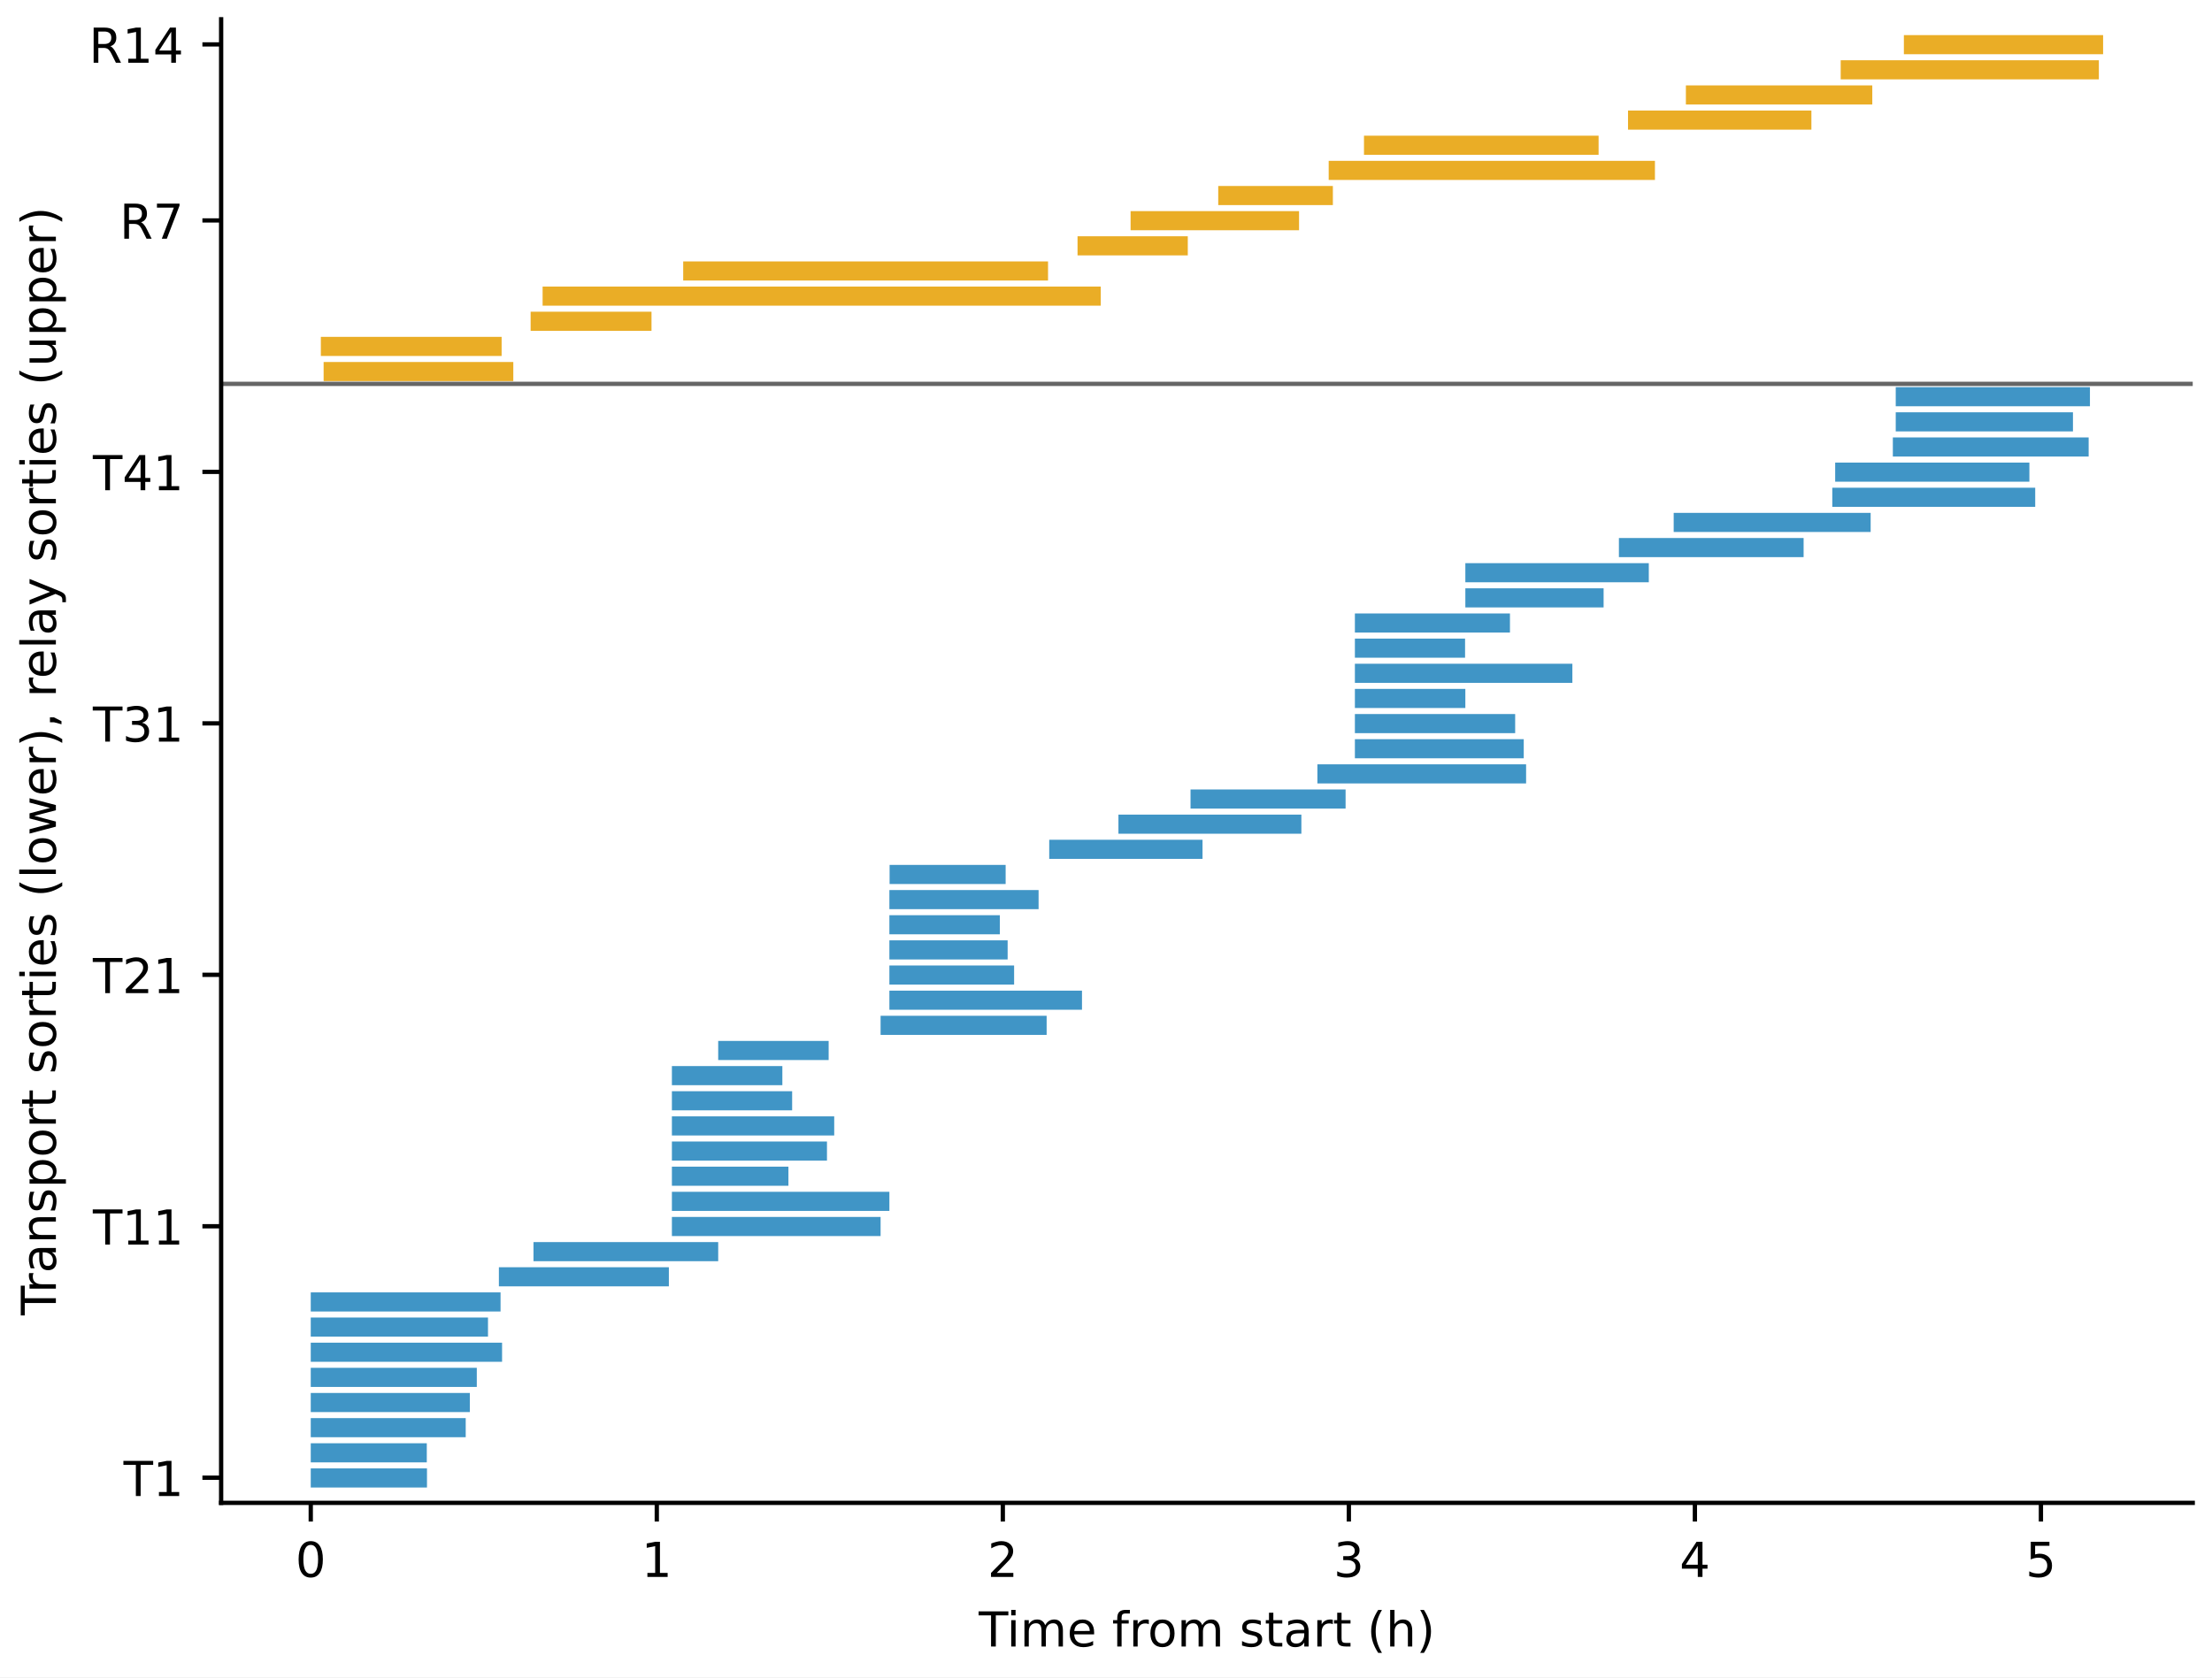
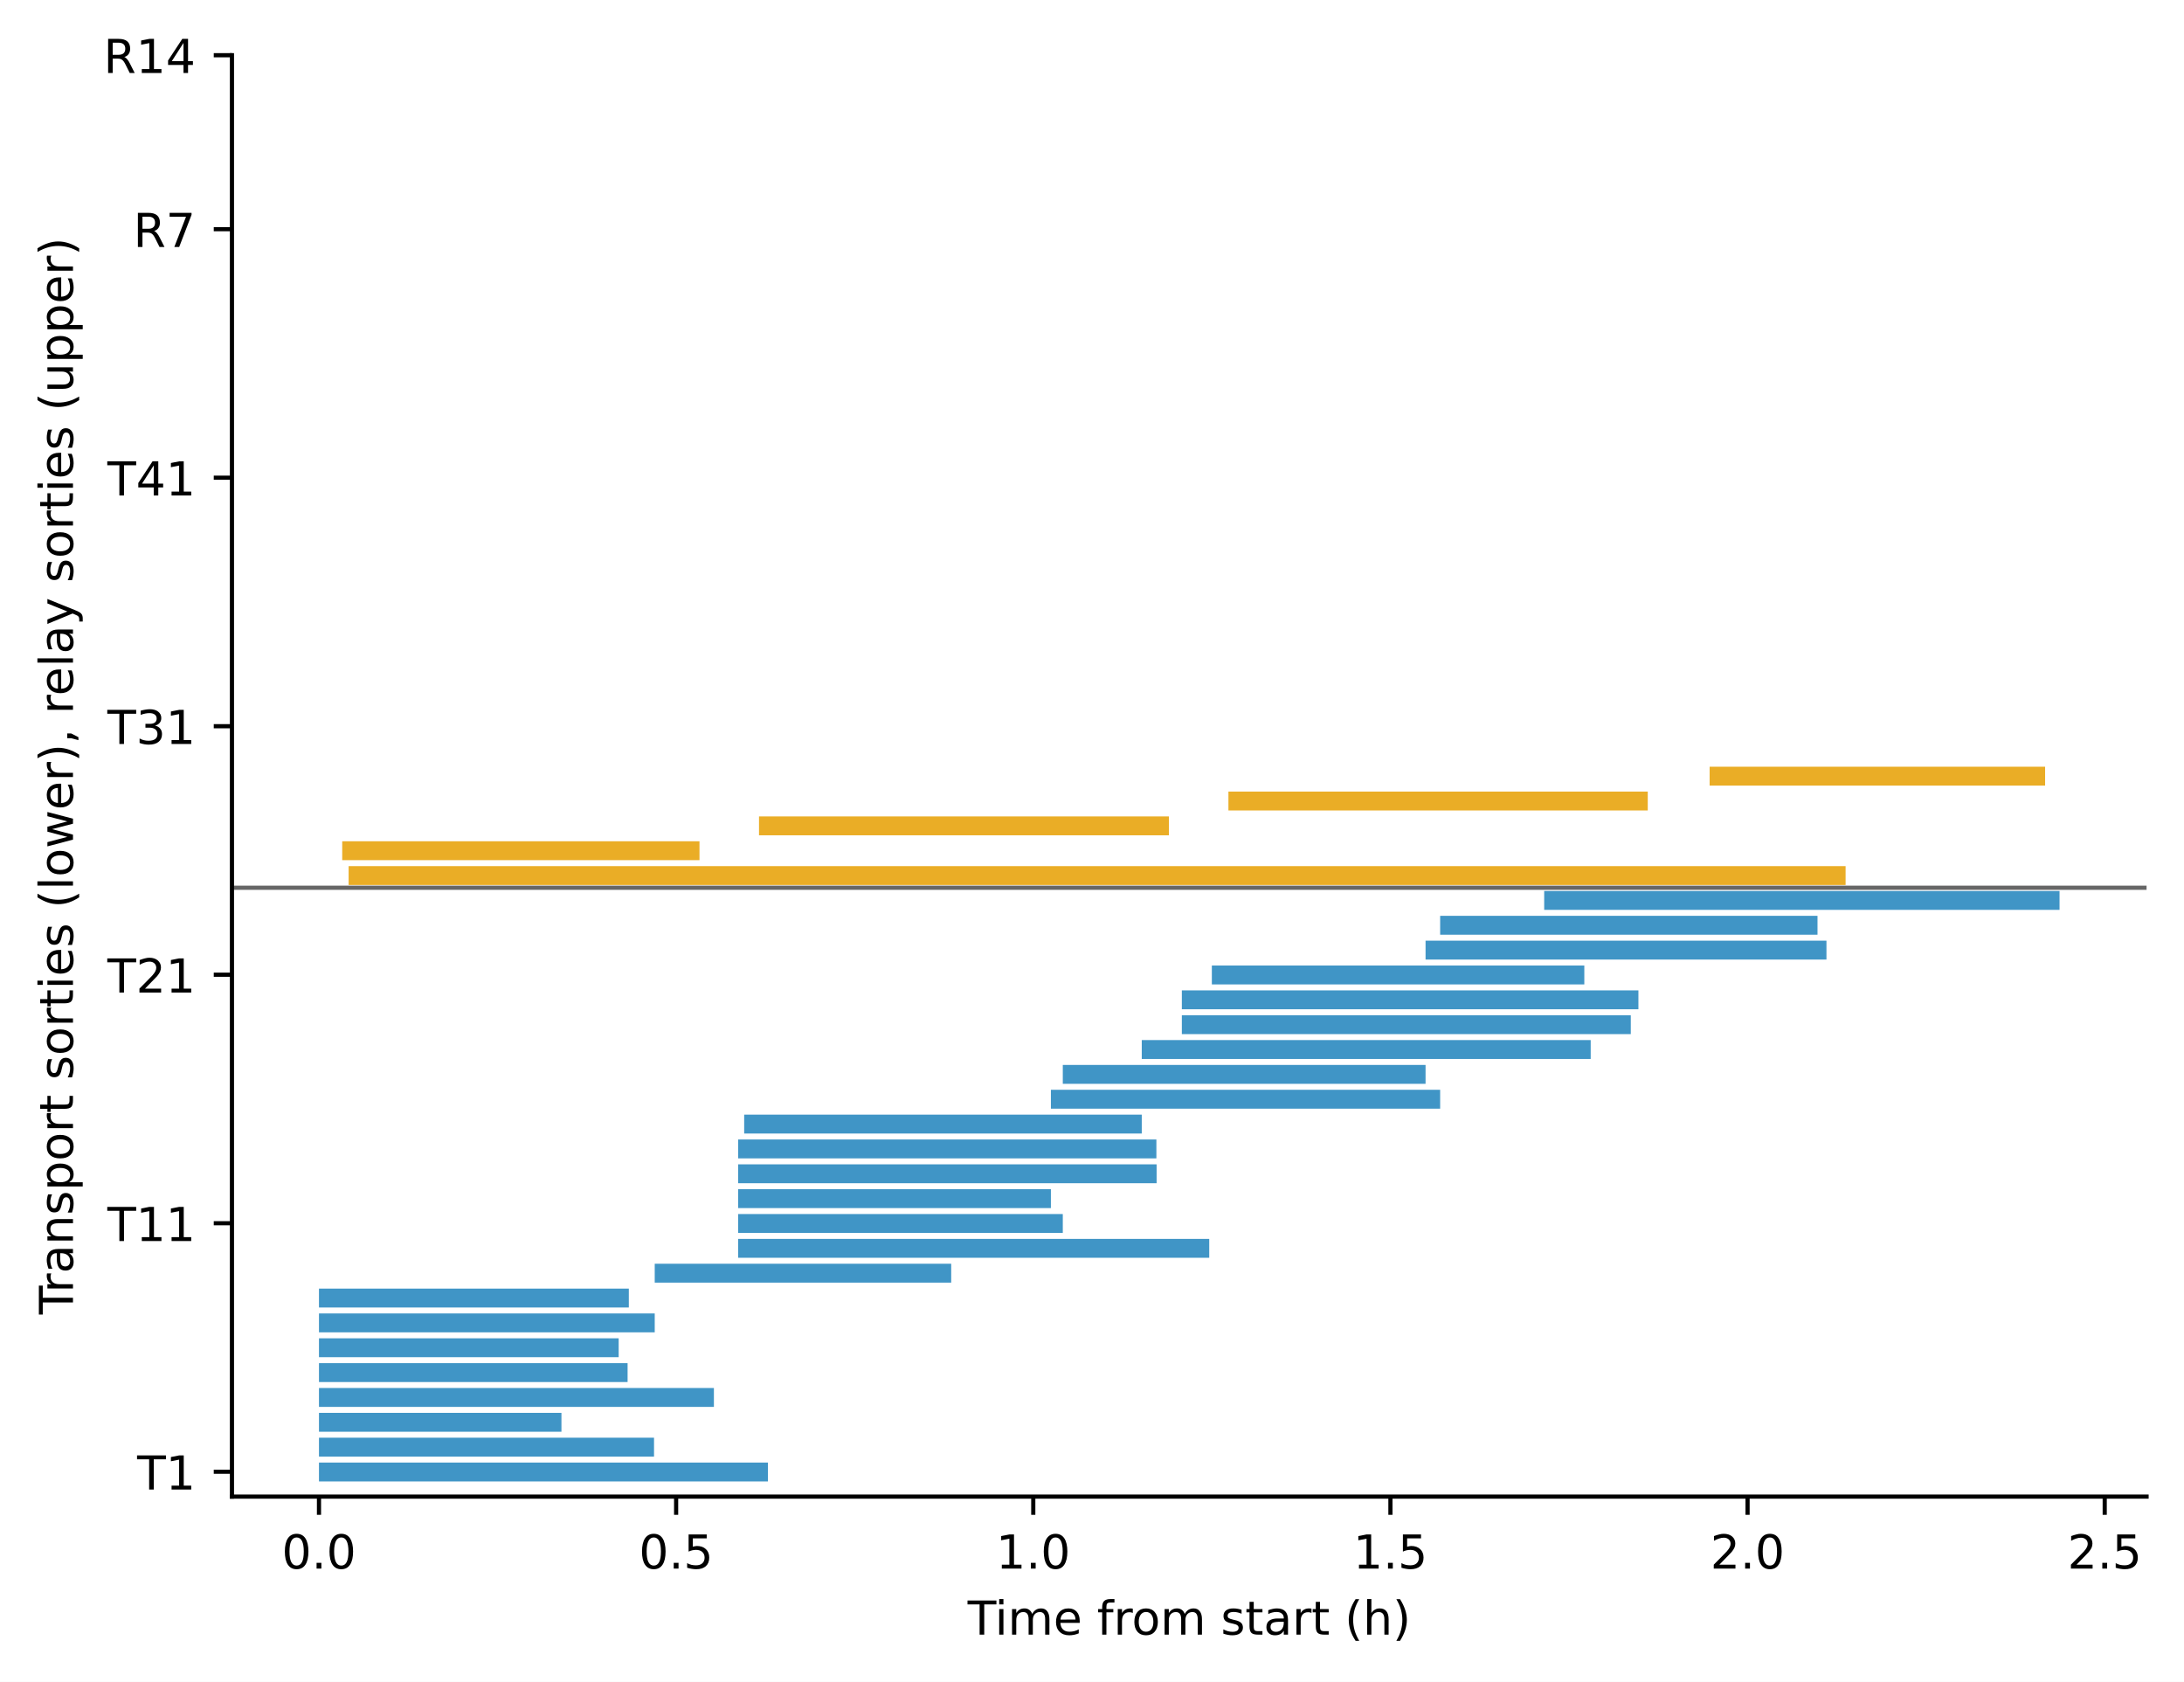
- <svg xmlns="http://www.w3.org/2000/svg" xmlns:xlink="http://www.w3.org/1999/xlink" width="413.187pt" height="313.401pt" viewBox="0 0 413.187 313.401" version="1.1">
+ <svg xmlns="http://www.w3.org/2000/svg" xmlns:xlink="http://www.w3.org/1999/xlink" width="420.096pt" height="323.44pt" viewBox="0 0 420.096 323.44" version="1.1">
  <defs>
    <style type="text/css">*{stroke-linejoin: round; stroke-linecap: butt}</style>
  </defs>
  <g id="figure_1">
    <g id="patch_1">
-       <path d="M 0 313.401  L 413.187 313.401  L 413.187 0  L 0 0  z " style="fill: #ffffff" />
+       <path d="M 0 323.44  L 420.096 323.44  L 420.096 0  L 0 0  z " style="fill: #ffffff" />
    </g>
    <g id="axes_1">
      <g id="patch_2">
-         <path d="M 41.307 280.8  L 409.587 280.8  L 409.587 3.6  L 41.307 3.6  z " style="fill: #ffffff" />
+         <path d="M 44.616 287.819  L 412.896 287.819  L 412.896 10.619  L 44.616 10.619  z " style="fill: #ffffff" />
      </g>
      <g id="PolyCollection_1">
-         <path d="M 58.047 277.934  L 58.047 274.363  L 79.756 274.363  L 79.756 277.934  z " clip-path="url(#pced68f093f)" style="fill: #0072b2; fill-opacity: 0.75" />
+         <path d="M 61.356 284.904  L 61.356 281.272  L 147.711 281.272  L 147.711 284.904  z " clip-path="url(#p0af205ca1c)" style="fill: #0072b2; fill-opacity: 0.75" />
      </g>
      <g id="PolyCollection_2">
-         <path d="M 58.047 273.236  L 58.047 269.665  L 79.723 269.665  L 79.723 273.236  z " clip-path="url(#pced68f093f)" style="fill: #0072b2; fill-opacity: 0.75" />
+         <path d="M 61.356 280.125  L 61.356 276.492  L 125.803 276.492  L 125.803 280.125  z " clip-path="url(#p0af205ca1c)" style="fill: #0072b2; fill-opacity: 0.75" />
      </g>
      <g id="PolyCollection_3">
-         <path d="M 58.047 268.537  L 58.047 264.967  L 86.992 264.967  L 86.992 268.537  z " clip-path="url(#pced68f093f)" style="fill: #0072b2; fill-opacity: 0.75" />
+         <path d="M 61.356 275.345  L 61.356 271.713  L 107.995 271.713  L 107.995 275.345  z " clip-path="url(#p0af205ca1c)" style="fill: #0072b2; fill-opacity: 0.75" />
      </g>
      <g id="PolyCollection_4">
-         <path d="M 58.047 263.839  L 58.047 260.268  L 87.759 260.268  L 87.759 263.839  z " clip-path="url(#pced68f093f)" style="fill: #0072b2; fill-opacity: 0.75" />
+         <path d="M 61.356 270.566  L 61.356 266.934  L 137.321 266.934  L 137.321 270.566  z " clip-path="url(#p0af205ca1c)" style="fill: #0072b2; fill-opacity: 0.75" />
      </g>
      <g id="PolyCollection_5">
-         <path d="M 58.047 259.141  L 58.047 255.57  L 89.062 255.57  L 89.062 259.141  z " clip-path="url(#pced68f093f)" style="fill: #0072b2; fill-opacity: 0.75" />
+         <path d="M 61.356 265.787  L 61.356 262.154  L 120.718 262.154  L 120.718 265.787  z " clip-path="url(#p0af205ca1c)" style="fill: #0072b2; fill-opacity: 0.75" />
      </g>
      <g id="PolyCollection_6">
-         <path d="M 58.047 254.443  L 58.047 250.872  L 93.784 250.872  L 93.784 254.443  z " clip-path="url(#pced68f093f)" style="fill: #0072b2; fill-opacity: 0.75" />
+         <path d="M 61.356 261.007  L 61.356 257.375  L 119.004 257.375  L 119.004 261.007  z " clip-path="url(#p0af205ca1c)" style="fill: #0072b2; fill-opacity: 0.75" />
      </g>
      <g id="PolyCollection_7">
-         <path d="M 58.047 249.744  L 58.047 246.173  L 91.152 246.173  L 91.152 249.744  z " clip-path="url(#pced68f093f)" style="fill: #0072b2; fill-opacity: 0.75" />
+         <path d="M 61.356 256.228  L 61.356 252.596  L 125.939 252.596  L 125.939 256.228  z " clip-path="url(#p0af205ca1c)" style="fill: #0072b2; fill-opacity: 0.75" />
      </g>
      <g id="PolyCollection_8">
-         <path d="M 58.047 245.046  L 58.047 241.475  L 93.5 241.475  L 93.5 245.046  z " clip-path="url(#pced68f093f)" style="fill: #0072b2; fill-opacity: 0.75" />
+         <path d="M 61.356 251.449  L 61.356 247.816  L 120.954 247.816  L 120.954 251.449  z " clip-path="url(#p0af205ca1c)" style="fill: #0072b2; fill-opacity: 0.75" />
      </g>
      <g id="PolyCollection_9">
-         <path d="M 93.189 240.348  L 93.189 236.777  L 124.938 236.777  L 124.938 240.348  z " clip-path="url(#pced68f093f)" style="fill: #0072b2; fill-opacity: 0.75" />
+         <path d="M 125.939 246.669  L 125.939 243.037  L 182.965 243.037  L 182.965 246.669  z " clip-path="url(#p0af205ca1c)" style="fill: #0072b2; fill-opacity: 0.75" />
      </g>
      <g id="PolyCollection_10">
-         <path d="M 99.653 235.649  L 99.653 232.079  L 134.155 232.079  L 134.155 235.649  z " clip-path="url(#pced68f093f)" style="fill: #0072b2; fill-opacity: 0.75" />
+         <path d="M 141.982 241.89  L 141.982 238.258  L 232.599 238.258  L 232.599 241.89  z " clip-path="url(#p0af205ca1c)" style="fill: #0072b2; fill-opacity: 0.75" />
      </g>
      <g id="PolyCollection_11">
-         <path d="M 125.507 230.951  L 125.507 227.38  L 164.489 227.38  L 164.489 230.951  z " clip-path="url(#pced68f093f)" style="fill: #0072b2; fill-opacity: 0.75" />
+         <path d="M 141.982 237.111  L 141.982 233.479  L 204.431 233.479  L 204.431 237.111  z " clip-path="url(#p0af205ca1c)" style="fill: #0072b2; fill-opacity: 0.75" />
      </g>
      <g id="PolyCollection_12">
-         <path d="M 125.507 226.253  L 125.507 222.682  L 166.132 222.682  L 166.132 226.253  z " clip-path="url(#pced68f093f)" style="fill: #0072b2; fill-opacity: 0.75" />
+         <path d="M 141.982 232.332  L 141.982 228.699  L 202.141 228.699  L 202.141 232.332  z " clip-path="url(#p0af205ca1c)" style="fill: #0072b2; fill-opacity: 0.75" />
      </g>
      <g id="PolyCollection_13">
-         <path d="M 125.507 221.554  L 125.507 217.984  L 147.273 217.984  L 147.273 221.554  z " clip-path="url(#pced68f093f)" style="fill: #0072b2; fill-opacity: 0.75" />
+         <path d="M 141.982 227.552  L 141.982 223.92  L 222.476 223.92  L 222.476 227.552  z " clip-path="url(#p0af205ca1c)" style="fill: #0072b2; fill-opacity: 0.75" />
      </g>
      <g id="PolyCollection_14">
-         <path d="M 125.507 216.856  L 125.507 213.285  L 154.472 213.285  L 154.472 216.856  z " clip-path="url(#pced68f093f)" style="fill: #0072b2; fill-opacity: 0.75" />
+         <path d="M 141.988 222.773  L 141.988 219.141  L 222.433 219.141  L 222.433 222.773  z " clip-path="url(#p0af205ca1c)" style="fill: #0072b2; fill-opacity: 0.75" />
      </g>
      <g id="PolyCollection_15">
-         <path d="M 125.507 212.158  L 125.507 208.587  L 155.826 208.587  L 155.826 212.158  z " clip-path="url(#pced68f093f)" style="fill: #0072b2; fill-opacity: 0.75" />
+         <path d="M 143.145 217.994  L 143.145 214.361  L 219.618 214.361  L 219.618 217.994  z " clip-path="url(#p0af205ca1c)" style="fill: #0072b2; fill-opacity: 0.75" />
      </g>
      <g id="PolyCollection_16">
-         <path d="M 125.507 207.459  L 125.507 203.889  L 147.967 203.889  L 147.967 207.459  z " clip-path="url(#pced68f093f)" style="fill: #0072b2; fill-opacity: 0.75" />
+         <path d="M 202.141 213.214  L 202.141 209.582  L 277.015 209.582  L 277.015 213.214  z " clip-path="url(#p0af205ca1c)" style="fill: #0072b2; fill-opacity: 0.75" />
      </g>
      <g id="PolyCollection_17">
-         <path d="M 125.507 202.761  L 125.507 199.19  L 146.139 199.19  L 146.139 202.761  z " clip-path="url(#pced68f093f)" style="fill: #0072b2; fill-opacity: 0.75" />
+         <path d="M 204.431 208.435  L 204.431 204.803  L 274.208 204.803  L 274.208 208.435  z " clip-path="url(#p0af205ca1c)" style="fill: #0072b2; fill-opacity: 0.75" />
      </g>
      <g id="PolyCollection_18">
-         <path d="M 134.155 198.063  L 134.155 194.492  L 154.787 194.492  L 154.787 198.063  z " clip-path="url(#pced68f093f)" style="fill: #0072b2; fill-opacity: 0.75" />
+         <path d="M 219.619 203.656  L 219.619 200.023  L 305.973 200.023  L 305.973 203.656  z " clip-path="url(#p0af205ca1c)" style="fill: #0072b2; fill-opacity: 0.75" />
      </g>
      <g id="PolyCollection_19">
-         <path d="M 164.489 193.365  L 164.489 189.794  L 195.505 189.794  L 195.505 193.365  z " clip-path="url(#pced68f093f)" style="fill: #0072b2; fill-opacity: 0.75" />
+         <path d="M 227.33 198.876  L 227.33 195.244  L 313.684 195.244  L 313.684 198.876  z " clip-path="url(#p0af205ca1c)" style="fill: #0072b2; fill-opacity: 0.75" />
      </g>
      <g id="PolyCollection_20">
-         <path d="M 166.132 188.666  L 166.132 185.096  L 202.108 185.096  L 202.108 188.666  z " clip-path="url(#pced68f093f)" style="fill: #0072b2; fill-opacity: 0.75" />
+         <path d="M 227.33 194.097  L 227.33 190.465  L 315.151 190.465  L 315.151 194.097  z " clip-path="url(#p0af205ca1c)" style="fill: #0072b2; fill-opacity: 0.75" />
      </g>
      <g id="PolyCollection_21">
-         <path d="M 166.132 183.968  L 166.132 180.397  L 189.429 180.397  L 189.429 183.968  z " clip-path="url(#pced68f093f)" style="fill: #0072b2; fill-opacity: 0.75" />
+         <path d="M 233.101 189.318  L 233.101 185.685  L 304.745 185.685  L 304.745 189.318  z " clip-path="url(#p0af205ca1c)" style="fill: #0072b2; fill-opacity: 0.75" />
      </g>
      <g id="PolyCollection_22">
-         <path d="M 166.132 179.27  L 166.132 175.699  L 188.219 175.699  L 188.219 179.27  z " clip-path="url(#pced68f093f)" style="fill: #0072b2; fill-opacity: 0.75" />
+         <path d="M 274.208 184.538  L 274.208 180.906  L 351.322 180.906  L 351.322 184.538  z " clip-path="url(#p0af205ca1c)" style="fill: #0072b2; fill-opacity: 0.75" />
      </g>
      <g id="PolyCollection_23">
-         <path d="M 166.132 174.571  L 166.132 171.001  L 186.764 171.001  L 186.764 174.571  z " clip-path="url(#pced68f093f)" style="fill: #0072b2; fill-opacity: 0.75" />
+         <path d="M 277.016 179.759  L 277.016 176.127  L 349.6 176.127  L 349.6 179.759  z " clip-path="url(#p0af205ca1c)" style="fill: #0072b2; fill-opacity: 0.75" />
      </g>
      <g id="PolyCollection_24">
-         <path d="M 166.132 169.873  L 166.132 166.302  L 194 166.302  L 194 169.873  z " clip-path="url(#pced68f093f)" style="fill: #0072b2; fill-opacity: 0.75" />
+         <path d="M 297.028 174.98  L 297.028 171.348  L 396.156 171.348  L 396.156 174.98  z " clip-path="url(#p0af205ca1c)" style="fill: #0072b2; fill-opacity: 0.75" />
      </g>
      <g id="PolyCollection_25">
-         <path d="M 166.171 165.175  L 166.171 161.604  L 187.847 161.604  L 187.847 165.175  z " clip-path="url(#pced68f093f)" style="fill: #0072b2; fill-opacity: 0.75" />
+         <path d="M 67.058 170.2  L 67.058 166.568  L 355.003 166.568  L 355.003 170.2  z " clip-path="url(#p0af205ca1c)" style="fill: #e69f00; fill-opacity: 0.85" />
      </g>
      <g id="PolyCollection_26">
-         <path d="M 195.989 160.476  L 195.989 156.906  L 224.624 156.906  L 224.624 160.476  z " clip-path="url(#pced68f093f)" style="fill: #0072b2; fill-opacity: 0.75" />
+         <path d="M 65.827 165.421  L 65.827 161.789  L 134.546 161.789  L 134.546 165.421  z " clip-path="url(#p0af205ca1c)" style="fill: #e69f00; fill-opacity: 0.85" />
      </g>
      <g id="PolyCollection_27">
-         <path d="M 208.917 155.778  L 208.917 152.207  L 243.089 152.207  L 243.089 155.778  z " clip-path="url(#pced68f093f)" style="fill: #0072b2; fill-opacity: 0.75" />
+         <path d="M 145.996 160.642  L 145.996 157.01  L 224.843 157.01  L 224.843 160.642  z " clip-path="url(#p0af205ca1c)" style="fill: #e69f00; fill-opacity: 0.85" />
      </g>
      <g id="PolyCollection_28">
-         <path d="M 222.383 151.08  L 222.383 147.509  L 251.347 147.509  L 251.347 151.08  z " clip-path="url(#pced68f093f)" style="fill: #0072b2; fill-opacity: 0.75" />
+         <path d="M 236.292 155.863  L 236.292 152.23  L 316.949 152.23  L 316.949 155.863  z " clip-path="url(#p0af205ca1c)" style="fill: #e69f00; fill-opacity: 0.85" />
      </g>
      <g id="PolyCollection_29">
-         <path d="M 246.083 146.381  L 246.083 142.811  L 285.065 142.811  L 285.065 146.381  z " clip-path="url(#pced68f093f)" style="fill: #0072b2; fill-opacity: 0.75" />
-       </g>
-       <g id="PolyCollection_30">
-         <path d="M 253.085 141.683  L 253.085 138.112  L 284.626 138.112  L 284.626 141.683  z " clip-path="url(#pced68f093f)" style="fill: #0072b2; fill-opacity: 0.75" />
-       </g>
-       <g id="PolyCollection_31">
-         <path d="M 253.085 136.985  L 253.085 133.414  L 283.023 133.414  L 283.023 136.985  z " clip-path="url(#pced68f093f)" style="fill: #0072b2; fill-opacity: 0.75" />
-       </g>
-       <g id="PolyCollection_32">
-         <path d="M 253.085 132.287  L 253.085 128.716  L 273.717 128.716  L 273.717 132.287  z " clip-path="url(#pced68f093f)" style="fill: #0072b2; fill-opacity: 0.75" />
-       </g>
-       <g id="PolyCollection_33">
-         <path d="M 253.085 127.588  L 253.085 124.018  L 293.71 124.018  L 293.71 127.588  z " clip-path="url(#pced68f093f)" style="fill: #0072b2; fill-opacity: 0.75" />
-       </g>
-       <g id="PolyCollection_34">
-         <path d="M 253.085 122.89  L 253.085 119.319  L 273.665 119.319  L 273.665 122.89  z " clip-path="url(#pced68f093f)" style="fill: #0072b2; fill-opacity: 0.75" />
-       </g>
-       <g id="PolyCollection_35">
-         <path d="M 253.085 118.192  L 253.085 114.621  L 282.049 114.621  L 282.049 118.192  z " clip-path="url(#pced68f093f)" style="fill: #0072b2; fill-opacity: 0.75" />
-       </g>
-       <g id="PolyCollection_36">
-         <path d="M 273.717 113.493  L 273.717 109.923  L 299.543 109.923  L 299.543 113.493  z " clip-path="url(#pced68f093f)" style="fill: #0072b2; fill-opacity: 0.75" />
-       </g>
-       <g id="PolyCollection_37">
-         <path d="M 273.717 108.795  L 273.717 105.224  L 307.985 105.224  L 307.985 108.795  z " clip-path="url(#pced68f093f)" style="fill: #0072b2; fill-opacity: 0.75" />
-       </g>
-       <g id="PolyCollection_38">
-         <path d="M 302.401 104.097  L 302.401 100.526  L 336.903 100.526  L 336.903 104.097  z " clip-path="url(#pced68f093f)" style="fill: #0072b2; fill-opacity: 0.75" />
-       </g>
-       <g id="PolyCollection_39">
-         <path d="M 312.635 99.398  L 312.635 95.828  L 349.426 95.828  L 349.426 99.398  z " clip-path="url(#pced68f093f)" style="fill: #0072b2; fill-opacity: 0.75" />
-       </g>
-       <g id="PolyCollection_40">
-         <path d="M 342.26 94.7  L 342.26 91.129  L 380.165 91.129  L 380.165 94.7  z " clip-path="url(#pced68f093f)" style="fill: #0072b2; fill-opacity: 0.75" />
-       </g>
-       <g id="PolyCollection_41">
-         <path d="M 342.799 90.002  L 342.799 86.431  L 379.077 86.431  L 379.077 90.002  z " clip-path="url(#pced68f093f)" style="fill: #0072b2; fill-opacity: 0.75" />
-       </g>
-       <g id="PolyCollection_42">
-         <path d="M 353.572 85.304  L 353.572 81.733  L 390.146 81.733  L 390.146 85.304  z " clip-path="url(#pced68f093f)" style="fill: #0072b2; fill-opacity: 0.75" />
-       </g>
-       <g id="PolyCollection_43">
-         <path d="M 354.11 80.605  L 354.11 77.035  L 387.215 77.035  L 387.215 80.605  z " clip-path="url(#pced68f093f)" style="fill: #0072b2; fill-opacity: 0.75" />
-       </g>
-       <g id="PolyCollection_44">
-         <path d="M 354.11 75.907  L 354.11 72.336  L 390.388 72.336  L 390.388 75.907  z " clip-path="url(#pced68f093f)" style="fill: #0072b2; fill-opacity: 0.75" />
-       </g>
-       <g id="PolyCollection_45">
-         <path d="M 60.449 71.209  L 60.449 67.638  L 95.882 67.638  L 95.882 71.209  z " clip-path="url(#pced68f093f)" style="fill: #e69f00; fill-opacity: 0.85" />
-       </g>
-       <g id="PolyCollection_46">
-         <path d="M 59.932 66.51  L 59.932 62.94  L 93.701 62.94  L 93.701 66.51  z " clip-path="url(#pced68f093f)" style="fill: #e69f00; fill-opacity: 0.85" />
-       </g>
-       <g id="PolyCollection_47">
-         <path d="M 99.117 61.812  L 99.117 58.241  L 121.697 58.241  L 121.697 61.812  z " clip-path="url(#pced68f093f)" style="fill: #e69f00; fill-opacity: 0.85" />
-       </g>
-       <g id="PolyCollection_48">
-         <path d="M 101.355 57.114  L 101.355 53.543  L 205.617 53.543  L 205.617 57.114  z " clip-path="url(#pced68f093f)" style="fill: #e69f00; fill-opacity: 0.85" />
-       </g>
-       <g id="PolyCollection_49">
-         <path d="M 127.616 52.415  L 127.616 48.845  L 195.767 48.845  L 195.767 52.415  z " clip-path="url(#pced68f093f)" style="fill: #e69f00; fill-opacity: 0.85" />
-       </g>
-       <g id="PolyCollection_50">
-         <path d="M 201.277 47.717  L 201.277 44.146  L 221.871 44.146  L 221.871 47.717  z " clip-path="url(#pced68f093f)" style="fill: #e69f00; fill-opacity: 0.85" />
-       </g>
-       <g id="PolyCollection_51">
-         <path d="M 211.187 43.019  L 211.187 39.448  L 242.654 39.448  L 242.654 43.019  z " clip-path="url(#pced68f093f)" style="fill: #e69f00; fill-opacity: 0.85" />
-       </g>
-       <g id="PolyCollection_52">
-         <path d="M 227.558 38.32  L 227.558 34.75  L 248.971 34.75  L 248.971 38.32  z " clip-path="url(#pced68f093f)" style="fill: #e69f00; fill-opacity: 0.85" />
-       </g>
-       <g id="PolyCollection_53">
-         <path d="M 248.191 33.622  L 248.191 30.051  L 309.131 30.051  L 309.131 33.622  z " clip-path="url(#pced68f093f)" style="fill: #e69f00; fill-opacity: 0.85" />
-       </g>
-       <g id="PolyCollection_54">
-         <path d="M 254.782 28.924  L 254.782 25.353  L 298.607 25.353  L 298.607 28.924  z " clip-path="url(#pced68f093f)" style="fill: #e69f00; fill-opacity: 0.85" />
-       </g>
-       <g id="PolyCollection_55">
-         <path d="M 304.103 24.226  L 304.103 20.655  L 338.357 20.655  L 338.357 24.226  z " clip-path="url(#pced68f093f)" style="fill: #e69f00; fill-opacity: 0.85" />
-       </g>
-       <g id="PolyCollection_56">
-         <path d="M 314.912 19.527  L 314.912 15.957  L 349.731 15.957  L 349.731 19.527  z " clip-path="url(#pced68f093f)" style="fill: #e69f00; fill-opacity: 0.85" />
-       </g>
-       <g id="PolyCollection_57">
-         <path d="M 343.83 14.829  L 343.83 11.258  L 392.053 11.258  L 392.053 14.829  z " clip-path="url(#pced68f093f)" style="fill: #e69f00; fill-opacity: 0.85" />
-       </g>
-       <g id="PolyCollection_58">
-         <path d="M 355.633 10.131  L 355.633 6.56  L 392.847 6.56  L 392.847 10.131  z " clip-path="url(#pced68f093f)" style="fill: #e69f00; fill-opacity: 0.85" />
+         <path d="M 328.849 151.083  L 328.849 147.451  L 393.381 147.451  L 393.381 151.083  z " clip-path="url(#p0af205ca1c)" style="fill: #e69f00; fill-opacity: 0.85" />
      </g>
      <g id="matplotlib.axis_1">
        <g id="xtick_1">
          <g id="line2d_1">
            <defs>
-               <path id="mc4fcdf6c7a" d="M 0 0  L 0 3.5  " style="stroke: #000000; stroke-width: 0.8" />
+               <path id="mb258954827" d="M 0 0  L 0 3.5  " style="stroke: #000000; stroke-width: 0.8" />
            </defs>
            <g>
-               <use xlink:href="#mc4fcdf6c7a" x="58.047" y="280.8" style="stroke: #000000; stroke-width: 0.8" />
+               <use xlink:href="#mb258954827" x="61.356" y="287.819" style="stroke: #000000; stroke-width: 0.8" />
            </g>
          </g>
          <g id="text_1">
-             <text style="font-size: 9px; font-family: 'DejaVu Sans', 'Bitstream Vera Sans', 'Computer Modern Sans Serif', 'Lucida Grande', 'Verdana', 'Geneva', 'Lucid', 'Arial', 'Helvetica', 'Avant Garde', sans-serif; text-anchor: middle" x="58.047" y="294.638" transform="rotate(-0 58.0468 294.6379)">0</text>
+             <text style="font-size: 9px; font-family: 'DejaVu Sans', 'Bitstream Vera Sans', 'Computer Modern Sans Serif', 'Lucida Grande', 'Verdana', 'Geneva', 'Lucid', 'Arial', 'Helvetica', 'Avant Garde', sans-serif; text-anchor: middle" x="61.356" y="301.658" transform="rotate(-0 61.35641 301.6579)">0.0</text>
          </g>
        </g>
        <g id="xtick_2">
          <g id="line2d_2">
            <g>
-               <use xlink:href="#mc4fcdf6c7a" x="122.684" y="280.8" style="stroke: #000000; stroke-width: 0.8" />
+               <use xlink:href="#mb258954827" x="130.054" y="287.819" style="stroke: #000000; stroke-width: 0.8" />
            </g>
          </g>
          <g id="text_2">
-             <text style="font-size: 9px; font-family: 'DejaVu Sans', 'Bitstream Vera Sans', 'Computer Modern Sans Serif', 'Lucida Grande', 'Verdana', 'Geneva', 'Lucid', 'Arial', 'Helvetica', 'Avant Garde', sans-serif; text-anchor: middle" x="122.684" y="294.638" transform="rotate(-0 122.6835 294.6379)">1</text>
+             <text style="font-size: 9px; font-family: 'DejaVu Sans', 'Bitstream Vera Sans', 'Computer Modern Sans Serif', 'Lucida Grande', 'Verdana', 'Geneva', 'Lucid', 'Arial', 'Helvetica', 'Avant Garde', sans-serif; text-anchor: middle" x="130.054" y="301.658" transform="rotate(-0 130.0542 301.6579)">0.5</text>
          </g>
        </g>
        <g id="xtick_3">
          <g id="line2d_3">
            <g>
-               <use xlink:href="#mc4fcdf6c7a" x="187.32" y="280.8" style="stroke: #000000; stroke-width: 0.8" />
+               <use xlink:href="#mb258954827" x="198.752" y="287.819" style="stroke: #000000; stroke-width: 0.8" />
            </g>
          </g>
          <g id="text_3">
-             <text style="font-size: 9px; font-family: 'DejaVu Sans', 'Bitstream Vera Sans', 'Computer Modern Sans Serif', 'Lucida Grande', 'Verdana', 'Geneva', 'Lucid', 'Arial', 'Helvetica', 'Avant Garde', sans-serif; text-anchor: middle" x="187.32" y="294.638" transform="rotate(-0 187.3203 294.6379)">2</text>
+             <text style="font-size: 9px; font-family: 'DejaVu Sans', 'Bitstream Vera Sans', 'Computer Modern Sans Serif', 'Lucida Grande', 'Verdana', 'Geneva', 'Lucid', 'Arial', 'Helvetica', 'Avant Garde', sans-serif; text-anchor: middle" x="198.752" y="301.658" transform="rotate(-0 198.7519 301.6579)">1.0</text>
          </g>
        </g>
        <g id="xtick_4">
          <g id="line2d_4">
            <g>
-               <use xlink:href="#mc4fcdf6c7a" x="251.957" y="280.8" style="stroke: #000000; stroke-width: 0.8" />
+               <use xlink:href="#mb258954827" x="267.45" y="287.819" style="stroke: #000000; stroke-width: 0.8" />
            </g>
          </g>
          <g id="text_4">
-             <text style="font-size: 9px; font-family: 'DejaVu Sans', 'Bitstream Vera Sans', 'Computer Modern Sans Serif', 'Lucida Grande', 'Verdana', 'Geneva', 'Lucid', 'Arial', 'Helvetica', 'Avant Garde', sans-serif; text-anchor: middle" x="251.957" y="294.638" transform="rotate(-0 251.957 294.6379)">3</text>
+             <text style="font-size: 9px; font-family: 'DejaVu Sans', 'Bitstream Vera Sans', 'Computer Modern Sans Serif', 'Lucida Grande', 'Verdana', 'Geneva', 'Lucid', 'Arial', 'Helvetica', 'Avant Garde', sans-serif; text-anchor: middle" x="267.45" y="301.658" transform="rotate(-0 267.4497 301.6579)">1.5</text>
          </g>
        </g>
        <g id="xtick_5">
          <g id="line2d_5">
            <g>
-               <use xlink:href="#mc4fcdf6c7a" x="316.594" y="280.8" style="stroke: #000000; stroke-width: 0.8" />
+               <use xlink:href="#mb258954827" x="336.147" y="287.819" style="stroke: #000000; stroke-width: 0.8" />
            </g>
          </g>
          <g id="text_5">
-             <text style="font-size: 9px; font-family: 'DejaVu Sans', 'Bitstream Vera Sans', 'Computer Modern Sans Serif', 'Lucida Grande', 'Verdana', 'Geneva', 'Lucid', 'Arial', 'Helvetica', 'Avant Garde', sans-serif; text-anchor: middle" x="316.594" y="294.638" transform="rotate(-0 316.5938 294.6379)">4</text>
+             <text style="font-size: 9px; font-family: 'DejaVu Sans', 'Bitstream Vera Sans', 'Computer Modern Sans Serif', 'Lucida Grande', 'Verdana', 'Geneva', 'Lucid', 'Arial', 'Helvetica', 'Avant Garde', sans-serif; text-anchor: middle" x="336.147" y="301.658" transform="rotate(-0 336.1474 301.6579)">2.0</text>
          </g>
        </g>
        <g id="xtick_6">
          <g id="line2d_6">
            <g>
-               <use xlink:href="#mc4fcdf6c7a" x="381.231" y="280.8" style="stroke: #000000; stroke-width: 0.8" />
+               <use xlink:href="#mb258954827" x="404.845" y="287.819" style="stroke: #000000; stroke-width: 0.8" />
            </g>
          </g>
          <g id="text_6">
-             <text style="font-size: 9px; font-family: 'DejaVu Sans', 'Bitstream Vera Sans', 'Computer Modern Sans Serif', 'Lucida Grande', 'Verdana', 'Geneva', 'Lucid', 'Arial', 'Helvetica', 'Avant Garde', sans-serif; text-anchor: middle" x="381.231" y="294.638" transform="rotate(-0 381.2305 294.6379)">5</text>
+             <text style="font-size: 9px; font-family: 'DejaVu Sans', 'Bitstream Vera Sans', 'Computer Modern Sans Serif', 'Lucida Grande', 'Verdana', 'Geneva', 'Lucid', 'Arial', 'Helvetica', 'Avant Garde', sans-serif; text-anchor: middle" x="404.845" y="301.658" transform="rotate(-0 404.8452 301.6579)">2.5</text>
          </g>
        </g>
        <g id="text_7">
-           <text style="font-size: 9px; font-family: 'DejaVu Sans', 'Bitstream Vera Sans', 'Computer Modern Sans Serif', 'Lucida Grande', 'Verdana', 'Geneva', 'Lucid', 'Arial', 'Helvetica', 'Avant Garde', sans-serif; text-anchor: middle" x="225.447" y="307.639" transform="rotate(-0 225.4468 307.6386)">Time from start (h)</text>
+           <text style="font-size: 9px; font-family: 'DejaVu Sans', 'Bitstream Vera Sans', 'Computer Modern Sans Serif', 'Lucida Grande', 'Verdana', 'Geneva', 'Lucid', 'Arial', 'Helvetica', 'Avant Garde', sans-serif; text-anchor: middle" x="228.756" y="314.368" transform="rotate(-0 228.7564 314.3682)">Time from start (h)</text>
        </g>
      </g>
      <g id="matplotlib.axis_2">
        <g id="ytick_1">
          <g id="line2d_7">
            <defs>
-               <path id="m6c8aa4b2a3" d="M 0 0  L -3.5 0  " style="stroke: #000000; stroke-width: 0.8" />
+               <path id="md8b3797c03" d="M 0 0  L -3.5 0  " style="stroke: #000000; stroke-width: 0.8" />
            </defs>
            <g>
-               <use xlink:href="#m6c8aa4b2a3" x="41.307" y="276.102" style="stroke: #000000; stroke-width: 0.8" />
+               <use xlink:href="#md8b3797c03" x="44.616" y="283.04" style="stroke: #000000; stroke-width: 0.8" />
            </g>
          </g>
          <g id="text_8">
-             <text style="font-size: 9px; font-family: 'DejaVu Sans', 'Bitstream Vera Sans', 'Computer Modern Sans Serif', 'Lucida Grande', 'Verdana', 'Geneva', 'Lucid', 'Arial', 'Helvetica', 'Avant Garde', sans-serif; text-anchor: end" x="34.307" y="279.521" transform="rotate(-0 34.3068 279.5206)">T1</text>
+             <text style="font-size: 9px; font-family: 'DejaVu Sans', 'Bitstream Vera Sans', 'Computer Modern Sans Serif', 'Lucida Grande', 'Verdana', 'Geneva', 'Lucid', 'Arial', 'Helvetica', 'Avant Garde', sans-serif; text-anchor: end" x="37.616" y="286.459" transform="rotate(-0 37.61641 286.4593)">T1</text>
          </g>
        </g>
        <g id="ytick_2">
          <g id="line2d_8">
            <g>
-               <use xlink:href="#m6c8aa4b2a3" x="41.307" y="229.119" style="stroke: #000000; stroke-width: 0.8" />
+               <use xlink:href="#md8b3797c03" x="44.616" y="235.247" style="stroke: #000000; stroke-width: 0.8" />
            </g>
          </g>
          <g id="text_9">
-             <text style="font-size: 9px; font-family: 'DejaVu Sans', 'Bitstream Vera Sans', 'Computer Modern Sans Serif', 'Lucida Grande', 'Verdana', 'Geneva', 'Lucid', 'Arial', 'Helvetica', 'Avant Garde', sans-serif; text-anchor: end" x="34.307" y="232.538" transform="rotate(-0 34.3068 232.5376)">T11</text>
+             <text style="font-size: 9px; font-family: 'DejaVu Sans', 'Bitstream Vera Sans', 'Computer Modern Sans Serif', 'Lucida Grande', 'Verdana', 'Geneva', 'Lucid', 'Arial', 'Helvetica', 'Avant Garde', sans-serif; text-anchor: end" x="37.616" y="238.666" transform="rotate(-0 37.61641 238.6662)">T11</text>
          </g>
        </g>
        <g id="ytick_3">
          <g id="line2d_9">
            <g>
-               <use xlink:href="#m6c8aa4b2a3" x="41.307" y="182.136" style="stroke: #000000; stroke-width: 0.8" />
+               <use xlink:href="#md8b3797c03" x="44.616" y="187.454" style="stroke: #000000; stroke-width: 0.8" />
            </g>
          </g>
          <g id="text_10">
-             <text style="font-size: 9px; font-family: 'DejaVu Sans', 'Bitstream Vera Sans', 'Computer Modern Sans Serif', 'Lucida Grande', 'Verdana', 'Geneva', 'Lucid', 'Arial', 'Helvetica', 'Avant Garde', sans-serif; text-anchor: end" x="34.307" y="185.555" transform="rotate(-0 34.3068 185.5545)">T21</text>
+             <text style="font-size: 9px; font-family: 'DejaVu Sans', 'Bitstream Vera Sans', 'Computer Modern Sans Serif', 'Lucida Grande', 'Verdana', 'Geneva', 'Lucid', 'Arial', 'Helvetica', 'Avant Garde', sans-serif; text-anchor: end" x="37.616" y="190.873" transform="rotate(-0 37.61641 190.8731)">T21</text>
          </g>
        </g>
        <g id="ytick_4">
          <g id="line2d_10">
            <g>
-               <use xlink:href="#m6c8aa4b2a3" x="41.307" y="135.153" style="stroke: #000000; stroke-width: 0.8" />
+               <use xlink:href="#md8b3797c03" x="44.616" y="139.661" style="stroke: #000000; stroke-width: 0.8" />
            </g>
          </g>
          <g id="text_11">
-             <text style="font-size: 9px; font-family: 'DejaVu Sans', 'Bitstream Vera Sans', 'Computer Modern Sans Serif', 'Lucida Grande', 'Verdana', 'Geneva', 'Lucid', 'Arial', 'Helvetica', 'Avant Garde', sans-serif; text-anchor: end" x="34.307" y="138.571" transform="rotate(-0 34.3068 138.5715)">T31</text>
+             <text style="font-size: 9px; font-family: 'DejaVu Sans', 'Bitstream Vera Sans', 'Computer Modern Sans Serif', 'Lucida Grande', 'Verdana', 'Geneva', 'Lucid', 'Arial', 'Helvetica', 'Avant Garde', sans-serif; text-anchor: end" x="37.616" y="143.08" transform="rotate(-0 37.61641 143.08)">T31</text>
          </g>
        </g>
        <g id="ytick_5">
          <g id="line2d_11">
            <g>
-               <use xlink:href="#m6c8aa4b2a3" x="41.307" y="88.169" style="stroke: #000000; stroke-width: 0.8" />
+               <use xlink:href="#md8b3797c03" x="44.616" y="91.868" style="stroke: #000000; stroke-width: 0.8" />
            </g>
          </g>
          <g id="text_12">
-             <text style="font-size: 9px; font-family: 'DejaVu Sans', 'Bitstream Vera Sans', 'Computer Modern Sans Serif', 'Lucida Grande', 'Verdana', 'Geneva', 'Lucid', 'Arial', 'Helvetica', 'Avant Garde', sans-serif; text-anchor: end" x="34.307" y="91.588" transform="rotate(-0 34.3068 91.58844)">T41</text>
+             <text style="font-size: 9px; font-family: 'DejaVu Sans', 'Bitstream Vera Sans', 'Computer Modern Sans Serif', 'Lucida Grande', 'Verdana', 'Geneva', 'Lucid', 'Arial', 'Helvetica', 'Avant Garde', sans-serif; text-anchor: end" x="37.616" y="95.287" transform="rotate(-0 37.61641 95.28687)">T41</text>
          </g>
        </g>
        <g id="ytick_6">
          <g id="line2d_12">
            <g>
-               <use xlink:href="#m6c8aa4b2a3" x="41.307" y="41.186" style="stroke: #000000; stroke-width: 0.8" />
+               <use xlink:href="#md8b3797c03" x="44.616" y="44.074" style="stroke: #000000; stroke-width: 0.8" />
            </g>
          </g>
          <g id="text_13">
-             <text style="font-size: 9px; font-family: 'DejaVu Sans', 'Bitstream Vera Sans', 'Computer Modern Sans Serif', 'Lucida Grande', 'Verdana', 'Geneva', 'Lucid', 'Arial', 'Helvetica', 'Avant Garde', sans-serif; text-anchor: end" x="34.307" y="44.605" transform="rotate(-0 34.3068 44.60539)">R7</text>
+             <text style="font-size: 9px; font-family: 'DejaVu Sans', 'Bitstream Vera Sans', 'Computer Modern Sans Serif', 'Lucida Grande', 'Verdana', 'Geneva', 'Lucid', 'Arial', 'Helvetica', 'Avant Garde', sans-serif; text-anchor: end" x="37.616" y="47.494" transform="rotate(-0 37.61641 47.49377)">R7</text>
          </g>
        </g>
        <g id="ytick_7">
          <g id="line2d_13">
            <g>
-               <use xlink:href="#m6c8aa4b2a3" x="41.307" y="8.298" style="stroke: #000000; stroke-width: 0.8" />
+               <use xlink:href="#md8b3797c03" x="44.616" y="10.619" style="stroke: #000000; stroke-width: 0.8" />
            </g>
          </g>
          <g id="text_14">
-             <text style="font-size: 9px; font-family: 'DejaVu Sans', 'Bitstream Vera Sans', 'Computer Modern Sans Serif', 'Lucida Grande', 'Verdana', 'Geneva', 'Lucid', 'Arial', 'Helvetica', 'Avant Garde', sans-serif; text-anchor: end" x="34.307" y="11.717" transform="rotate(-0 34.3068 11.71725)">R14</text>
+             <text style="font-size: 9px; font-family: 'DejaVu Sans', 'Bitstream Vera Sans', 'Computer Modern Sans Serif', 'Lucida Grande', 'Verdana', 'Geneva', 'Lucid', 'Arial', 'Helvetica', 'Avant Garde', sans-serif; text-anchor: end" x="37.616" y="14.039" transform="rotate(-0 37.61641 14.03859)">R14</text>
          </g>
        </g>
        <g id="text_15">
-           <text style="font-size: 9px; font-family: 'DejaVu Sans', 'Bitstream Vera Sans', 'Computer Modern Sans Serif', 'Lucida Grande', 'Verdana', 'Geneva', 'Lucid', 'Arial', 'Helvetica', 'Avant Garde', sans-serif; text-anchor: middle" x="10.439" y="142.2" transform="rotate(-90 10.43859 142.2)">Transport sorties (lower), relay sorties (upper)</text>
+           <text style="font-size: 9px; font-family: 'DejaVu Sans', 'Bitstream Vera Sans', 'Computer Modern Sans Serif', 'Lucida Grande', 'Verdana', 'Geneva', 'Lucid', 'Arial', 'Helvetica', 'Avant Garde', sans-serif; text-anchor: middle" x="14.039" y="149.219" transform="rotate(-90 14.03859 149.2193)">Transport sorties (lower), relay sorties (upper)</text>
        </g>
      </g>
      <g id="line2d_14">
-         <path d="M 41.307 71.725  L 409.587 71.725  " clip-path="url(#pced68f093f)" style="fill: none; stroke: #666666; stroke-width: 0.8; stroke-linecap: square" />
+         <path d="M 44.616 170.726  L 412.896 170.726  " clip-path="url(#p0af205ca1c)" style="fill: none; stroke: #666666; stroke-width: 0.8; stroke-linecap: square" />
      </g>
      <g id="patch_3">
-         <path d="M 41.307 280.8  L 41.307 3.6  " style="fill: none; stroke: #000000; stroke-width: 0.8; stroke-linejoin: miter; stroke-linecap: square" />
+         <path d="M 44.616 287.819  L 44.616 10.619  " style="fill: none; stroke: #000000; stroke-width: 0.8; stroke-linejoin: miter; stroke-linecap: square" />
      </g>
      <g id="patch_4">
-         <path d="M 41.307 280.8  L 409.587 280.8  " style="fill: none; stroke: #000000; stroke-width: 0.8; stroke-linejoin: miter; stroke-linecap: square" />
+         <path d="M 44.616 287.819  L 412.896 287.819  " style="fill: none; stroke: #000000; stroke-width: 0.8; stroke-linejoin: miter; stroke-linecap: square" />
      </g>
    </g>
  </g>
  <defs>
-     <clipPath id="pced68f093f">
-       <rect x="41.307" y="3.6" width="368.28" height="277.2" />
+     <clipPath id="p0af205ca1c">
+       <rect x="44.616" y="10.619" width="368.28" height="277.2" />
    </clipPath>
  </defs>
</svg>
